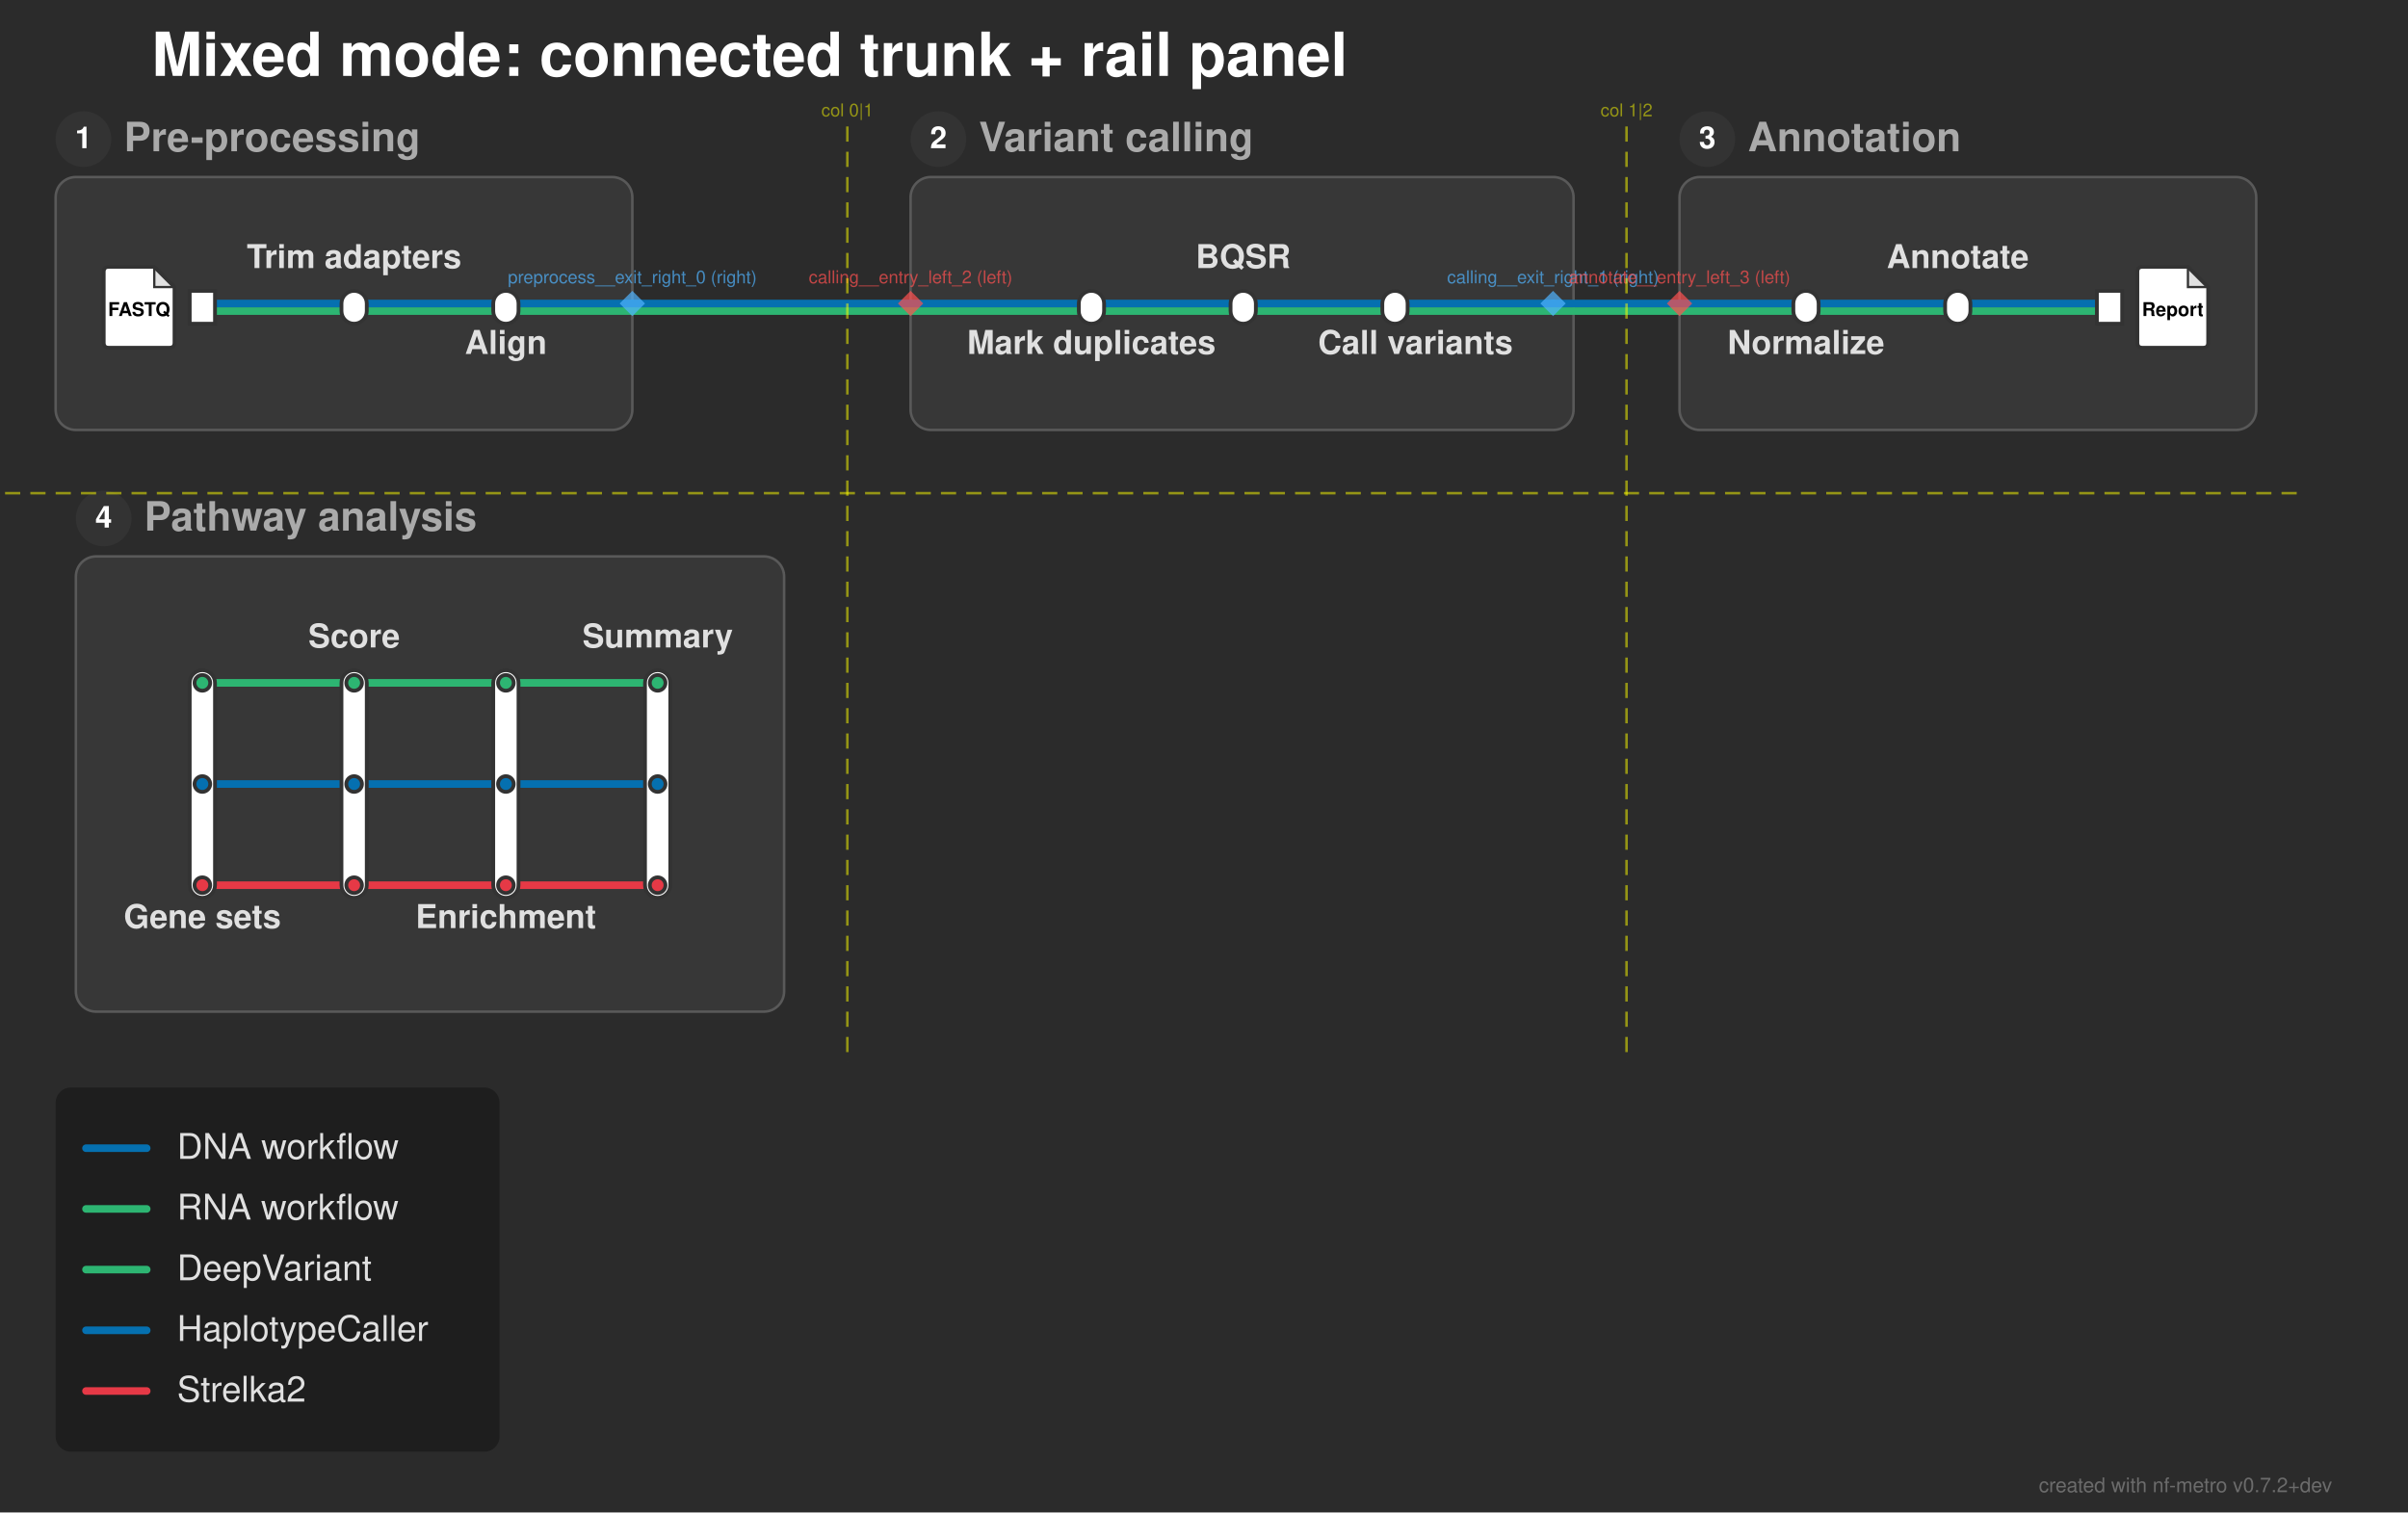
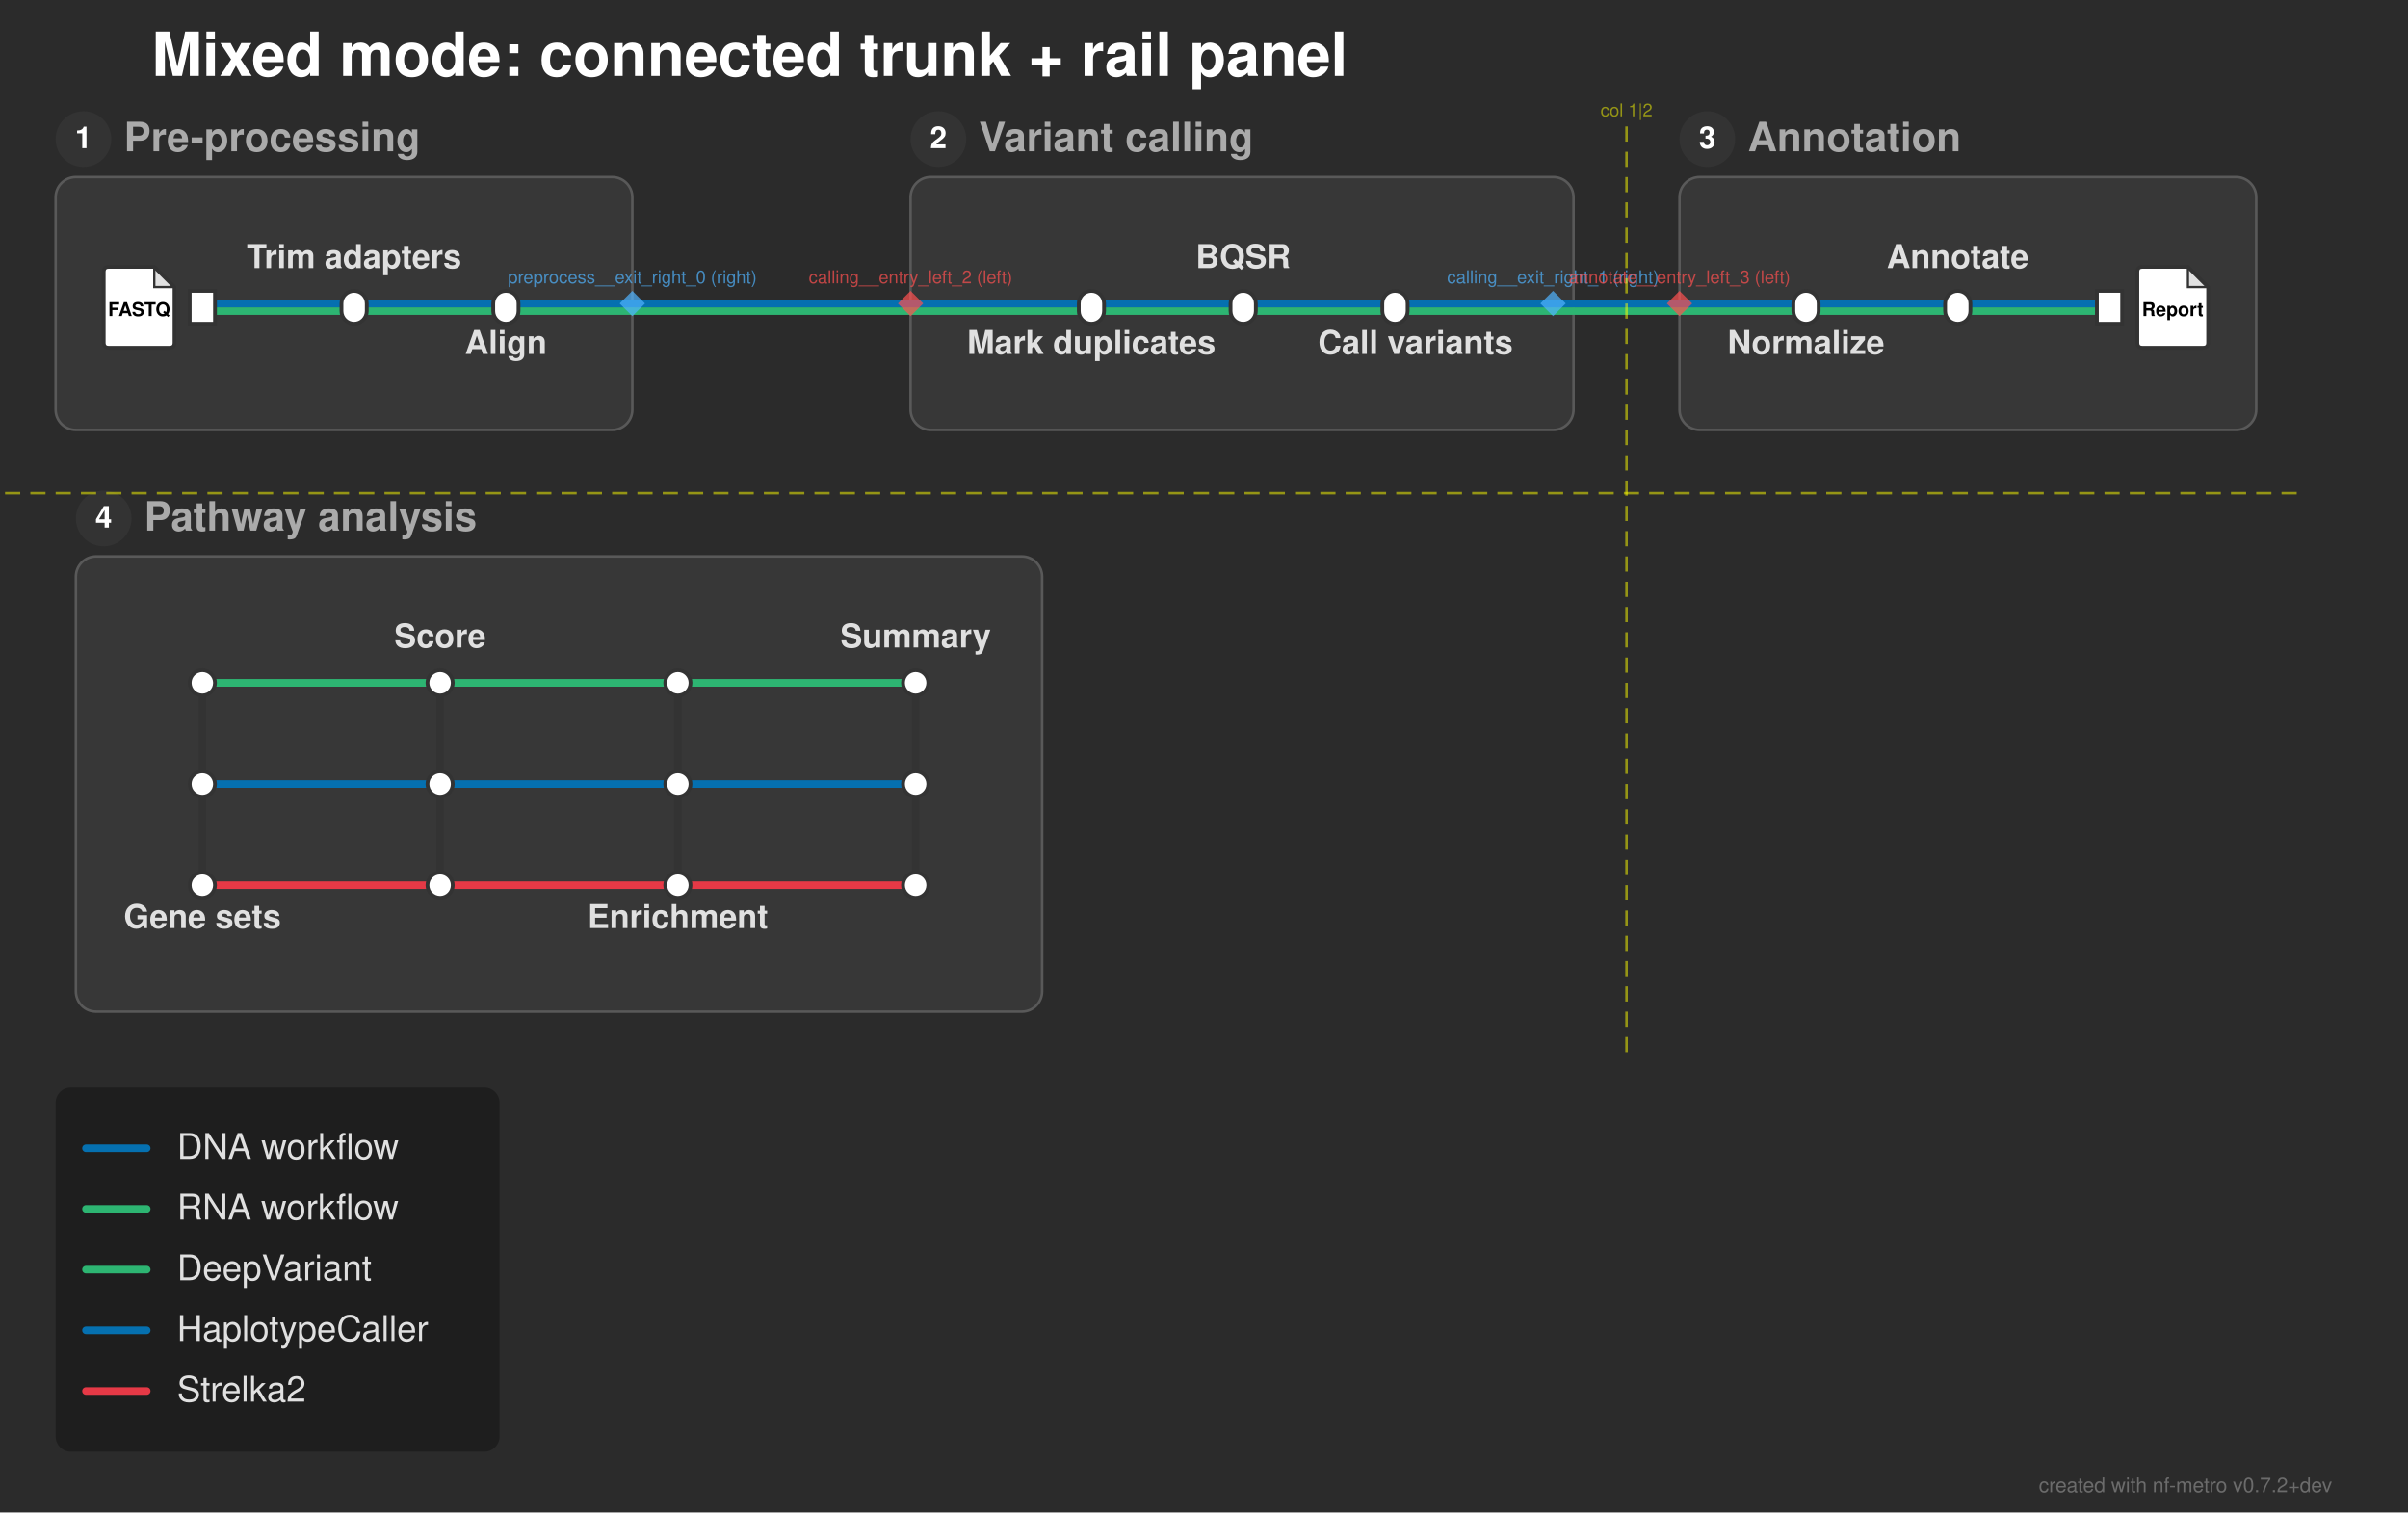
<svg xmlns="http://www.w3.org/2000/svg" width="952" height="598" viewBox="0 0 952 598">
  <defs>
</defs>
  <rect x="0" y="0" width="952" height="598" fill="#2b2b2b" />
  <text x="60.0" y="30.0" font-size="24.0" fill="#ffffff" font-family="'Helvetica Neue', Helvetica, Arial, sans-serif" font-weight="bold" class="nf-metro-title">Mixed mode: connected trunk + rail panel</text>
  <rect x="22.0" y="70.0" width="228.0" height="100.0" rx="8" ry="8" fill="#373737" stroke="#595959" stroke-width="1.0" class="nf-metro-section-box" data-section-id="preprocess" data-section-lines="dna,rna" />
  <circle cx="33.0" cy="55.0" r="11" fill="#333333" class="nf-metro-section-num-circle" data-section-id="preprocess" />
  <text x="33.0" y="55.0" font-size="12" fill="#ffffff" font-family="'Helvetica Neue', Helvetica, Arial, sans-serif" font-weight="bold" text-anchor="middle" dy="0.3em" data-section-id="preprocess">1</text>
  <text x="49.0" y="55.0" font-size="16.0" fill="#aaaaaa" font-family="'Helvetica Neue', Helvetica, Arial, sans-serif" font-weight="bold" dy="0.3em" class="nf-metro-section-label" data-section-id="preprocess">Pre-processing</text>
  <rect x="360.0" y="70.0" width="262.1" height="100.0" rx="8" ry="8" fill="#373737" stroke="#595959" stroke-width="1.0" class="nf-metro-section-box" data-section-id="calling" data-section-lines="dna,rna" />
  <circle cx="371.0" cy="55.0" r="11" fill="#333333" class="nf-metro-section-num-circle" data-section-id="calling" />
  <text x="371.0" y="55.0" font-size="12" fill="#ffffff" font-family="'Helvetica Neue', Helvetica, Arial, sans-serif" font-weight="bold" text-anchor="middle" dy="0.3em" data-section-id="calling">2</text>
  <text x="387.0" y="55.0" font-size="16.0" fill="#aaaaaa" font-family="'Helvetica Neue', Helvetica, Arial, sans-serif" font-weight="bold" dy="0.3em" class="nf-metro-section-label" data-section-id="calling">Variant calling</text>
  <rect x="664.0" y="70.0" width="228.0" height="100.0" rx="8" ry="8" fill="#373737" stroke="#595959" stroke-width="1.0" class="nf-metro-section-box" data-section-id="annotate" data-section-lines="dna,rna" />
  <circle cx="675.0" cy="55.0" r="11" fill="#333333" class="nf-metro-section-num-circle" data-section-id="annotate" />
  <text x="675.0" y="55.0" font-size="12" fill="#ffffff" font-family="'Helvetica Neue', Helvetica, Arial, sans-serif" font-weight="bold" text-anchor="middle" dy="0.3em" data-section-id="annotate">3</text>
  <text x="691.0" y="55.0" font-size="16.0" fill="#aaaaaa" font-family="'Helvetica Neue', Helvetica, Arial, sans-serif" font-weight="bold" dy="0.3em" class="nf-metro-section-label" data-section-id="annotate">Annotation</text>
-   <rect x="30.0" y="220.0" width="280.0" height="180.0" rx="8" ry="8" fill="#373737" stroke="#595959" stroke-width="1.0" class="nf-metro-section-box" data-section-id="pathways" data-section-lines="deepvariant,haplotypecaller,strelka" />
+   <rect x="30.0" y="220.0" width="382.0" height="180.0" rx="8" ry="8" fill="#373737" stroke="#595959" stroke-width="1.0" class="nf-metro-section-box" data-section-id="pathways" data-section-lines="deepvariant,haplotypecaller,strelka" />
  <circle cx="41.0" cy="205.0" r="11" fill="#333333" class="nf-metro-section-num-circle" data-section-id="pathways" />
  <text x="41.0" y="205.0" font-size="12" fill="#ffffff" font-family="'Helvetica Neue', Helvetica, Arial, sans-serif" font-weight="bold" text-anchor="middle" dy="0.3em" data-section-id="pathways">4</text>
  <text x="57.0" y="205.0" font-size="16.0" fill="#aaaaaa" font-family="'Helvetica Neue', Helvetica, Arial, sans-serif" font-weight="bold" dy="0.3em" class="nf-metro-section-label" data-section-id="pathways">Pathway analysis</text>
-   <path d="M80.0,350.0 L140.0,350.0" stroke="#e63946" stroke-width="3.0" stroke-linecap="round" class="metro-line-strelka" data-line-id="strelka" />
-   <path d="M140.0,350.0 L200.0,350.0" stroke="#e63946" stroke-width="3.0" stroke-linecap="round" class="metro-line-strelka" data-line-id="strelka" />
-   <path d="M200.0,350.0 L260.0,350.0" stroke="#e63946" stroke-width="3.0" stroke-linecap="round" class="metro-line-strelka" data-line-id="strelka" />
-   <path d="M80.0,310.0 L140.0,310.0" stroke="#0570b0" stroke-width="3.0" stroke-linecap="round" class="metro-line-haplotypecaller" data-line-id="haplotypecaller" />
-   <path d="M140.0,310.0 L200.0,310.0" stroke="#0570b0" stroke-width="3.0" stroke-linecap="round" class="metro-line-haplotypecaller" data-line-id="haplotypecaller" />
-   <path d="M200.0,310.0 L260.0,310.0" stroke="#0570b0" stroke-width="3.0" stroke-linecap="round" class="metro-line-haplotypecaller" data-line-id="haplotypecaller" />
-   <path d="M80.0,270.0 L140.0,270.0" stroke="#2db572" stroke-width="3.0" stroke-linecap="round" class="metro-line-deepvariant" data-line-id="deepvariant" />
-   <path d="M140.0,270.0 L200.0,270.0" stroke="#2db572" stroke-width="3.0" stroke-linecap="round" class="metro-line-deepvariant" data-line-id="deepvariant" />
-   <path d="M200.0,270.0 L260.0,270.0" stroke="#2db572" stroke-width="3.0" stroke-linecap="round" class="metro-line-deepvariant" data-line-id="deepvariant" />
+   <path d="M80.0,350.0 L174.0,350.0" stroke="#e63946" stroke-width="3.0" stroke-linecap="round" class="metro-line-strelka" data-line-id="strelka" />
+   <path d="M174.0,350.0 L268.0,350.0" stroke="#e63946" stroke-width="3.0" stroke-linecap="round" class="metro-line-strelka" data-line-id="strelka" />
+   <path d="M268.0,350.0 L362.0,350.0" stroke="#e63946" stroke-width="3.0" stroke-linecap="round" class="metro-line-strelka" data-line-id="strelka" />
+   <path d="M80.0,310.0 L174.0,310.0" stroke="#0570b0" stroke-width="3.0" stroke-linecap="round" class="metro-line-haplotypecaller" data-line-id="haplotypecaller" />
+   <path d="M174.0,310.0 L268.0,310.0" stroke="#0570b0" stroke-width="3.0" stroke-linecap="round" class="metro-line-haplotypecaller" data-line-id="haplotypecaller" />
+   <path d="M268.0,310.0 L362.0,310.0" stroke="#0570b0" stroke-width="3.0" stroke-linecap="round" class="metro-line-haplotypecaller" data-line-id="haplotypecaller" />
+   <path d="M80.0,270.0 L174.0,270.0" stroke="#2db572" stroke-width="3.0" stroke-linecap="round" class="metro-line-deepvariant" data-line-id="deepvariant" />
+   <path d="M174.0,270.0 L268.0,270.0" stroke="#2db572" stroke-width="3.0" stroke-linecap="round" class="metro-line-deepvariant" data-line-id="deepvariant" />
+   <path d="M268.0,270.0 L362.0,270.0" stroke="#2db572" stroke-width="3.0" stroke-linecap="round" class="metro-line-deepvariant" data-line-id="deepvariant" />
  <path d="M80.0,123.0 L140.0,123.0" stroke="#2db572" stroke-width="3.0" stroke-linecap="round" class="metro-line-rna" data-line-id="rna" />
  <path d="M140.0,123.0 L200.0,123.0" stroke="#2db572" stroke-width="3.0" stroke-linecap="round" class="metro-line-rna" data-line-id="rna" />
  <path d="M431.5,123.0 L491.5,123.0" stroke="#2db572" stroke-width="3.0" stroke-linecap="round" class="metro-line-rna" data-line-id="rna" />
  <path d="M491.5,123.0 L551.5,123.0" stroke="#2db572" stroke-width="3.0" stroke-linecap="round" class="metro-line-rna" data-line-id="rna" />
  <path d="M714.0,123.0 L774.0,123.0" stroke="#2db572" stroke-width="3.0" stroke-linecap="round" class="metro-line-rna" data-line-id="rna" />
  <path d="M774.0,123.0 L834.0,123.0" stroke="#2db572" stroke-width="3.0" stroke-linecap="round" class="metro-line-rna" data-line-id="rna" />
  <path d="M200.0,123.0 L250.0,123.0" stroke="#2db572" stroke-width="3.0" stroke-linecap="round" class="metro-line-rna" data-line-id="rna" />
  <path d="M360.0,123.0 L431.5,123.0" stroke="#2db572" stroke-width="3.0" stroke-linecap="round" class="metro-line-rna" data-line-id="rna" />
  <path d="M551.5,123.0 L614.0,123.0" stroke="#2db572" stroke-width="3.0" stroke-linecap="round" class="metro-line-rna" data-line-id="rna" />
  <path d="M664.0,123.0 L714.0,123.0" stroke="#2db572" stroke-width="3.0" stroke-linecap="round" class="metro-line-rna" data-line-id="rna" />
  <path d="M250.0,123.0 L360.0,123.0" stroke="#2db572" stroke-width="3.0" stroke-linecap="round" class="metro-line-rna" data-line-id="rna" />
  <path d="M614.0,123.0 L664.0,123.0" stroke="#2db572" stroke-width="3.0" stroke-linecap="round" class="metro-line-rna" data-line-id="rna" />
  <path d="M80.0,120.0 L140.0,120.0" stroke="#0570b0" stroke-width="3.0" stroke-linecap="round" class="metro-line-dna" data-line-id="dna" />
  <path d="M140.0,120.0 L200.0,120.0" stroke="#0570b0" stroke-width="3.0" stroke-linecap="round" class="metro-line-dna" data-line-id="dna" />
  <path d="M431.5,120.0 L491.5,120.0" stroke="#0570b0" stroke-width="3.0" stroke-linecap="round" class="metro-line-dna" data-line-id="dna" />
  <path d="M491.5,120.0 L551.5,120.0" stroke="#0570b0" stroke-width="3.0" stroke-linecap="round" class="metro-line-dna" data-line-id="dna" />
  <path d="M714.0,120.0 L774.0,120.0" stroke="#0570b0" stroke-width="3.0" stroke-linecap="round" class="metro-line-dna" data-line-id="dna" />
  <path d="M774.0,120.0 L834.0,120.0" stroke="#0570b0" stroke-width="3.0" stroke-linecap="round" class="metro-line-dna" data-line-id="dna" />
  <path d="M200.0,120.0 L250.0,120.0" stroke="#0570b0" stroke-width="3.0" stroke-linecap="round" class="metro-line-dna" data-line-id="dna" />
  <path d="M360.0,120.0 L431.5,120.0" stroke="#0570b0" stroke-width="3.0" stroke-linecap="round" class="metro-line-dna" data-line-id="dna" />
  <path d="M551.5,120.0 L614.0,120.0" stroke="#0570b0" stroke-width="3.0" stroke-linecap="round" class="metro-line-dna" data-line-id="dna" />
  <path d="M664.0,120.0 L714.0,120.0" stroke="#0570b0" stroke-width="3.0" stroke-linecap="round" class="metro-line-dna" data-line-id="dna" />
  <path d="M250.0,120.0 L360.0,120.0" stroke="#0570b0" stroke-width="3.0" stroke-linecap="round" class="metro-line-dna" data-line-id="dna" />
  <path d="M614.0,120.0 L664.0,120.0" stroke="#0570b0" stroke-width="3.0" stroke-linecap="round" class="metro-line-dna" data-line-id="dna" />
  <rect x="75.0" y="115.0" width="10.0" height="13.0" fill="#ffffff" stroke="#333333" stroke-width="1.5" class="nf-metro-station" data-station-id="reads_in" data-station-lines="dna,rna" data-station-label="reads_in" data-section-id="preprocess" data-section-name="Pre-processing" />
  <g data-station-id="reads_in">
    <path d="M43.0,105.5 L61.0,105.5 L69.0,113.5 L69.0,135.5 Q69.0,137.5,67.0,137.5 L43.0,137.5 Q41.0,137.5,41.0,135.5 L41.0,107.5 Q41.0,105.5,43.0,105.5 Z" fill="#ffffff" stroke="#333333" stroke-width="1.5" stroke-linejoin="round" />
    <path d="M61.0,105.5 L61.0,113.5 L69.0,113.5 Z" fill="#333333" opacity="0.15" stroke="none" />
    <path d="M61.0,105.5 L61.0,113.5 L69.0,113.5" fill="none" stroke="#333333" stroke-width="0.9" />
    <text x="55.0" y="122.7" font-size="7.5" fill="#000000" font-family="'Helvetica Neue', Helvetica, Arial, sans-serif" font-weight="bold" text-anchor="middle" dy="0.3em">FASTQ</text>
  </g>
  <rect x="135.0" y="115.0" width="10.0" height="13.0" rx="5.0" ry="5.0" fill="#ffffff" stroke="#333333" stroke-width="1.5" class="nf-metro-station" data-station-id="trim" data-station-lines="dna,rna" data-station-label="Trim adapters" data-section-id="preprocess" data-section-name="Pre-processing" />
  <rect x="195.0" y="115.0" width="10.0" height="13.0" rx="5.0" ry="5.0" fill="#ffffff" stroke="#333333" stroke-width="1.5" class="nf-metro-station" data-station-id="align" data-station-lines="dna,rna" data-station-label="Align" data-section-id="preprocess" data-section-name="Pre-processing" />
  <rect x="426.5" y="115.0" width="10.0" height="13.0" rx="5.0" ry="5.0" fill="#ffffff" stroke="#333333" stroke-width="1.5" class="nf-metro-station" data-station-id="markdup" data-station-lines="dna,rna" data-station-label="Mark duplicates" data-section-id="calling" data-section-name="Variant calling" />
  <rect x="486.5" y="115.0" width="10.0" height="13.0" rx="5.0" ry="5.0" fill="#ffffff" stroke="#333333" stroke-width="1.5" class="nf-metro-station" data-station-id="bqsr" data-station-lines="dna,rna" data-station-label="BQSR" data-section-id="calling" data-section-name="Variant calling" />
  <rect x="546.5" y="115.0" width="10.0" height="13.0" rx="5.0" ry="5.0" fill="#ffffff" stroke="#333333" stroke-width="1.5" class="nf-metro-station" data-station-id="callvar" data-station-lines="dna,rna" data-station-label="Call variants" data-section-id="calling" data-section-name="Variant calling" />
  <rect x="709.0" y="115.0" width="10.0" height="13.0" rx="5.0" ry="5.0" fill="#ffffff" stroke="#333333" stroke-width="1.5" class="nf-metro-station" data-station-id="norm" data-station-lines="dna,rna" data-station-label="Normalize" data-section-id="annotate" data-section-name="Annotation" />
  <rect x="769.0" y="115.0" width="10.0" height="13.0" rx="5.0" ry="5.0" fill="#ffffff" stroke="#333333" stroke-width="1.5" class="nf-metro-station" data-station-id="vep" data-station-lines="dna,rna" data-station-label="Annotate" data-section-id="annotate" data-section-name="Annotation" />
  <rect x="829.0" y="115.0" width="10.0" height="13.0" fill="#ffffff" stroke="#333333" stroke-width="1.5" class="nf-metro-station" data-station-id="report_out" data-station-lines="dna,rna" data-station-label="report_out" data-section-id="annotate" data-section-name="Annotation" />
  <g data-station-id="report_out">
    <path d="M847.0,105.5 L865.0,105.5 L873.0,113.5 L873.0,135.5 Q873.0,137.5,871.0,137.5 L847.0,137.5 Q845.0,137.5,845.0,135.5 L845.0,107.5 Q845.0,105.5,847.0,105.5 Z" fill="#ffffff" stroke="#333333" stroke-width="1.5" stroke-linejoin="round" />
    <path d="M865.0,105.5 L865.0,113.5 L873.0,113.5 Z" fill="#333333" opacity="0.15" stroke="none" />
    <path d="M865.0,105.5 L865.0,113.5 L873.0,113.5" fill="none" stroke="#333333" stroke-width="0.9" />
    <text x="859.0" y="122.7" font-size="7.5" fill="#000000" font-family="'Helvetica Neue', Helvetica, Arial, sans-serif" font-weight="bold" text-anchor="middle" dy="0.3em">Report</text>
  </g>
-   <rect x="75.0" y="265.0" width="10.0" height="90.0" rx="5.0" ry="5.0" fill="#ffffff" stroke="#333333" stroke-width="1.5" class="nf-metro-station" data-station-id="gene_in" data-station-lines="deepvariant,haplotypecaller,strelka" data-station-label="Gene sets" data-section-id="pathways" data-section-name="Pathway analysis" />
-   <circle cx="80.0" cy="270.0" r="3.1" fill="#2db572" stroke="#333333" stroke-width="1.5" class="nf-metro-rail-knob" data-station-id="gene_in" data-line-id="deepvariant" />
-   <circle cx="80.0" cy="310.0" r="3.1" fill="#0570b0" stroke="#333333" stroke-width="1.5" class="nf-metro-rail-knob" data-station-id="gene_in" data-line-id="haplotypecaller" />
-   <circle cx="80.0" cy="350.0" r="3.1" fill="#e63946" stroke="#333333" stroke-width="1.5" class="nf-metro-rail-knob" data-station-id="gene_in" data-line-id="strelka" />
-   <rect x="135.0" y="265.0" width="10.0" height="90.0" rx="5.0" ry="5.0" fill="#ffffff" stroke="#333333" stroke-width="1.5" class="nf-metro-station" data-station-id="score" data-station-lines="deepvariant,haplotypecaller,strelka" data-station-label="Score" data-section-id="pathways" data-section-name="Pathway analysis" />
-   <circle cx="140.0" cy="270.0" r="3.1" fill="#2db572" stroke="#333333" stroke-width="1.5" class="nf-metro-rail-knob" data-station-id="score" data-line-id="deepvariant" />
-   <circle cx="140.0" cy="310.0" r="3.1" fill="#0570b0" stroke="#333333" stroke-width="1.5" class="nf-metro-rail-knob" data-station-id="score" data-line-id="haplotypecaller" />
-   <circle cx="140.0" cy="350.0" r="3.1" fill="#e63946" stroke="#333333" stroke-width="1.5" class="nf-metro-rail-knob" data-station-id="score" data-line-id="strelka" />
-   <rect x="195.0" y="265.0" width="10.0" height="90.0" rx="5.0" ry="5.0" fill="#ffffff" stroke="#333333" stroke-width="1.5" class="nf-metro-station" data-station-id="enrich" data-station-lines="deepvariant,haplotypecaller,strelka" data-station-label="Enrichment" data-section-id="pathways" data-section-name="Pathway analysis" />
-   <circle cx="200.0" cy="270.0" r="3.1" fill="#2db572" stroke="#333333" stroke-width="1.5" class="nf-metro-rail-knob" data-station-id="enrich" data-line-id="deepvariant" />
-   <circle cx="200.0" cy="310.0" r="3.1" fill="#0570b0" stroke="#333333" stroke-width="1.5" class="nf-metro-rail-knob" data-station-id="enrich" data-line-id="haplotypecaller" />
-   <circle cx="200.0" cy="350.0" r="3.1" fill="#e63946" stroke="#333333" stroke-width="1.5" class="nf-metro-rail-knob" data-station-id="enrich" data-line-id="strelka" />
-   <rect x="255.0" y="265.0" width="10.0" height="90.0" rx="5.0" ry="5.0" fill="#ffffff" stroke="#333333" stroke-width="1.5" class="nf-metro-station" data-station-id="summary" data-station-lines="deepvariant,haplotypecaller,strelka" data-station-label="Summary" data-section-id="pathways" data-section-name="Pathway analysis" />
-   <circle cx="260.0" cy="270.0" r="3.1" fill="#2db572" stroke="#333333" stroke-width="1.5" class="nf-metro-rail-knob" data-station-id="summary" data-line-id="deepvariant" />
-   <circle cx="260.0" cy="310.0" r="3.1" fill="#0570b0" stroke="#333333" stroke-width="1.5" class="nf-metro-rail-knob" data-station-id="summary" data-line-id="haplotypecaller" />
-   <circle cx="260.0" cy="350.0" r="3.1" fill="#e63946" stroke="#333333" stroke-width="1.5" class="nf-metro-rail-knob" data-station-id="summary" data-line-id="strelka" />
+   <path d="M80.0,270.0 L80.0,350.0" stroke="#333333" stroke-width="3.0" class="nf-metro-rail-connector" data-station-id="gene_in" data-station-lines="deepvariant,haplotypecaller,strelka" data-station-label="Gene sets" data-section-id="pathways" data-section-name="Pathway analysis" />
+   <circle cx="80.0" cy="270.0" r="5.0" fill="#ffffff" stroke="#333333" stroke-width="1.5" class="nf-metro-rail-knob" data-station-id="gene_in" data-line-id="deepvariant" />
+   <circle cx="80.0" cy="310.0" r="5.0" fill="#ffffff" stroke="#333333" stroke-width="1.5" class="nf-metro-rail-knob" data-station-id="gene_in" data-line-id="haplotypecaller" />
+   <circle cx="80.0" cy="350.0" r="5.0" fill="#ffffff" stroke="#333333" stroke-width="1.5" class="nf-metro-rail-knob" data-station-id="gene_in" data-line-id="strelka" />
+   <path d="M174.0,270.0 L174.0,350.0" stroke="#333333" stroke-width="3.0" class="nf-metro-rail-connector" data-station-id="score" data-station-lines="deepvariant,haplotypecaller,strelka" data-station-label="Score" data-section-id="pathways" data-section-name="Pathway analysis" />
+   <circle cx="174.0" cy="270.0" r="5.0" fill="#ffffff" stroke="#333333" stroke-width="1.5" class="nf-metro-rail-knob" data-station-id="score" data-line-id="deepvariant" />
+   <circle cx="174.0" cy="310.0" r="5.0" fill="#ffffff" stroke="#333333" stroke-width="1.5" class="nf-metro-rail-knob" data-station-id="score" data-line-id="haplotypecaller" />
+   <circle cx="174.0" cy="350.0" r="5.0" fill="#ffffff" stroke="#333333" stroke-width="1.5" class="nf-metro-rail-knob" data-station-id="score" data-line-id="strelka" />
+   <path d="M268.0,270.0 L268.0,350.0" stroke="#333333" stroke-width="3.0" class="nf-metro-rail-connector" data-station-id="enrich" data-station-lines="deepvariant,haplotypecaller,strelka" data-station-label="Enrichment" data-section-id="pathways" data-section-name="Pathway analysis" />
+   <circle cx="268.0" cy="270.0" r="5.0" fill="#ffffff" stroke="#333333" stroke-width="1.5" class="nf-metro-rail-knob" data-station-id="enrich" data-line-id="deepvariant" />
+   <circle cx="268.0" cy="310.0" r="5.0" fill="#ffffff" stroke="#333333" stroke-width="1.5" class="nf-metro-rail-knob" data-station-id="enrich" data-line-id="haplotypecaller" />
+   <circle cx="268.0" cy="350.0" r="5.0" fill="#ffffff" stroke="#333333" stroke-width="1.5" class="nf-metro-rail-knob" data-station-id="enrich" data-line-id="strelka" />
+   <path d="M362.0,270.0 L362.0,350.0" stroke="#333333" stroke-width="3.0" class="nf-metro-rail-connector" data-station-id="summary" data-station-lines="deepvariant,haplotypecaller,strelka" data-station-label="Summary" data-section-id="pathways" data-section-name="Pathway analysis" />
+   <circle cx="362.0" cy="270.0" r="5.0" fill="#ffffff" stroke="#333333" stroke-width="1.5" class="nf-metro-rail-knob" data-station-id="summary" data-line-id="deepvariant" />
+   <circle cx="362.0" cy="310.0" r="5.0" fill="#ffffff" stroke="#333333" stroke-width="1.5" class="nf-metro-rail-knob" data-station-id="summary" data-line-id="haplotypecaller" />
+   <circle cx="362.0" cy="350.0" r="5.0" fill="#ffffff" stroke="#333333" stroke-width="1.5" class="nf-metro-rail-knob" data-station-id="summary" data-line-id="strelka" />
  <text x="431.5" y="134.0" font-size="13.0" fill="#e0e0e0" font-family="'Helvetica Neue', Helvetica, Arial, sans-serif" font-weight="bold" text-anchor="middle" dominant-baseline="hanging" data-station-id="markdup" class="nf-metro-station-label">Mark duplicates</text>
  <text x="714.0" y="134.0" font-size="13.0" fill="#e0e0e0" font-family="'Helvetica Neue', Helvetica, Arial, sans-serif" font-weight="bold" text-anchor="middle" dominant-baseline="hanging" data-station-id="norm" class="nf-metro-station-label">Normalize</text>
  <text x="80.0" y="361.0" font-size="13.0" fill="#e0e0e0" font-family="'Helvetica Neue', Helvetica, Arial, sans-serif" font-weight="bold" text-anchor="middle" dominant-baseline="hanging" data-station-id="gene_in" class="nf-metro-station-label">Gene sets</text>
  <text x="140.0" y="106.0" font-size="13.0" fill="#e0e0e0" font-family="'Helvetica Neue', Helvetica, Arial, sans-serif" font-weight="bold" text-anchor="middle" dominant-baseline="auto" data-station-id="trim" class="nf-metro-station-label">Trim adapters</text>
  <text x="491.5" y="106.0" font-size="13.0" fill="#e0e0e0" font-family="'Helvetica Neue', Helvetica, Arial, sans-serif" font-weight="bold" text-anchor="middle" dominant-baseline="auto" data-station-id="bqsr" class="nf-metro-station-label">BQSR</text>
  <text x="774.0" y="106.0" font-size="13.0" fill="#e0e0e0" font-family="'Helvetica Neue', Helvetica, Arial, sans-serif" font-weight="bold" text-anchor="middle" dominant-baseline="auto" data-station-id="vep" class="nf-metro-station-label">Annotate</text>
-   <text x="140.0" y="256.0" font-size="13.0" fill="#e0e0e0" font-family="'Helvetica Neue', Helvetica, Arial, sans-serif" font-weight="bold" text-anchor="middle" dominant-baseline="auto" data-station-id="score" class="nf-metro-station-label">Score</text>
+   <text x="174.0" y="256.0" font-size="13.0" fill="#e0e0e0" font-family="'Helvetica Neue', Helvetica, Arial, sans-serif" font-weight="bold" text-anchor="middle" dominant-baseline="auto" data-station-id="score" class="nf-metro-station-label">Score</text>
  <text x="200.0" y="134.0" font-size="13.0" fill="#e0e0e0" font-family="'Helvetica Neue', Helvetica, Arial, sans-serif" font-weight="bold" text-anchor="middle" dominant-baseline="hanging" data-station-id="align" class="nf-metro-station-label">Align</text>
  <text x="559.6" y="134.0" font-size="13.0" fill="#e0e0e0" font-family="'Helvetica Neue', Helvetica, Arial, sans-serif" font-weight="bold" text-anchor="middle" dominant-baseline="hanging" data-station-id="callvar" class="nf-metro-station-label">Call variants</text>
-   <text x="200.0" y="361.0" font-size="13.0" fill="#e0e0e0" font-family="'Helvetica Neue', Helvetica, Arial, sans-serif" font-weight="bold" text-anchor="middle" dominant-baseline="hanging" data-station-id="enrich" class="nf-metro-station-label">Enrichment</text>
-   <text x="260.0" y="256.0" font-size="13.0" fill="#e0e0e0" font-family="'Helvetica Neue', Helvetica, Arial, sans-serif" font-weight="bold" text-anchor="middle" dominant-baseline="auto" data-station-id="summary" class="nf-metro-station-label">Summary</text>
+   <text x="268.0" y="361.0" font-size="13.0" fill="#e0e0e0" font-family="'Helvetica Neue', Helvetica, Arial, sans-serif" font-weight="bold" text-anchor="middle" dominant-baseline="hanging" data-station-id="enrich" class="nf-metro-station-label">Enrichment</text>
+   <text x="362.0" y="256.0" font-size="13.0" fill="#e0e0e0" font-family="'Helvetica Neue', Helvetica, Arial, sans-serif" font-weight="bold" text-anchor="middle" dominant-baseline="auto" data-station-id="summary" class="nf-metro-station-label">Summary</text>
  <path d="M250.0,115.0 L255.0,120.0 L250.0,125.0 L245.0,120.0 Z" fill="rgba(80, 180, 255, 0.7)" stroke="none" />
  <text x="250.0" y="112.0" font-size="7" fill="rgba(80, 180, 255, 0.7)" font-family="'Helvetica Neue', Helvetica, Arial, sans-serif" text-anchor="middle" dominant-baseline="auto">preprocess__exit_right_0 (right)</text>
  <path d="M614.0,115.0 L619.0,120.0 L614.0,125.0 L609.0,120.0 Z" fill="rgba(80, 180, 255, 0.7)" stroke="none" />
  <text x="614.0" y="112.0" font-size="7" fill="rgba(80, 180, 255, 0.7)" font-family="'Helvetica Neue', Helvetica, Arial, sans-serif" text-anchor="middle" dominant-baseline="auto">calling__exit_right_1 (right)</text>
  <path d="M360.0,115.0 L365.0,120.0 L360.0,125.0 L355.0,120.0 Z" fill="rgba(255, 80, 80, 0.7)" stroke="none" />
  <text x="360.0" y="112.0" font-size="7" fill="rgba(255, 80, 80, 0.7)" font-family="'Helvetica Neue', Helvetica, Arial, sans-serif" text-anchor="middle" dominant-baseline="auto">calling__entry_left_2 (left)</text>
  <path d="M664.0,115.0 L669.0,120.0 L664.0,125.0 L659.0,120.0 Z" fill="rgba(255, 80, 80, 0.7)" stroke="none" />
  <text x="664.0" y="112.0" font-size="7" fill="rgba(255, 80, 80, 0.7)" font-family="'Helvetica Neue', Helvetica, Arial, sans-serif" text-anchor="middle" dominant-baseline="auto">annotate__entry_left_3 (left)</text>
-   <path d="M335.0,50.0 L335.0,420.0" stroke="rgba(255, 255, 0, 0.5)" stroke-width="1" stroke-dasharray="6,4" />
-   <text x="335.0" y="46.0" font-size="7" fill="rgba(255, 255, 0, 0.5)" font-family="'Helvetica Neue', Helvetica, Arial, sans-serif" text-anchor="middle">col 0|1</text>
  <path d="M643.05,50.0 L643.05,420.0" stroke="rgba(255, 255, 0, 0.5)" stroke-width="1" stroke-dasharray="6,4" />
  <text x="643.05" y="46.0" font-size="7" fill="rgba(255, 255, 0, 0.5)" font-family="'Helvetica Neue', Helvetica, Arial, sans-serif" text-anchor="middle">col 1|2</text>
  <path d="M2.0,195.0 L912.0,195.0" stroke="rgba(255, 255, 0, 0.5)" stroke-width="1" stroke-dasharray="6,4" />
  <text x="-2.0" y="195.0" font-size="7" fill="rgba(255, 255, 0, 0.5)" font-family="'Helvetica Neue', Helvetica, Arial, sans-serif" text-anchor="end">row 0|1</text>
  <rect x="22.0" y="430.0" width="175.5" height="144.0" rx="6" ry="6" fill="rgba(0, 0, 0, 0.3)" />
  <path d="M34.0,454.0 L58.0,454.0" stroke="#0570b0" stroke-width="3.0" stroke-linecap="round" />
  <text x="70.0" y="454.0" font-size="14.0" fill="#e0e0e0" font-family="'Helvetica Neue', Helvetica, Arial, sans-serif" dy="0.3em">DNA workflow</text>
  <path d="M34.0,478.0 L58.0,478.0" stroke="#2db572" stroke-width="3.0" stroke-linecap="round" />
  <text x="70.0" y="478.0" font-size="14.0" fill="#e0e0e0" font-family="'Helvetica Neue', Helvetica, Arial, sans-serif" dy="0.3em">RNA workflow</text>
  <path d="M34.0,502.0 L58.0,502.0" stroke="#2db572" stroke-width="3.0" stroke-linecap="round" />
  <text x="70.0" y="502.0" font-size="14.0" fill="#e0e0e0" font-family="'Helvetica Neue', Helvetica, Arial, sans-serif" dy="0.3em">DeepVariant</text>
  <path d="M34.0,526.0 L58.0,526.0" stroke="#0570b0" stroke-width="3.0" stroke-linecap="round" />
  <text x="70.0" y="526.0" font-size="14.0" fill="#e0e0e0" font-family="'Helvetica Neue', Helvetica, Arial, sans-serif" dy="0.3em">HaplotypeCaller</text>
  <path d="M34.0,550.0 L58.0,550.0" stroke="#e63946" stroke-width="3.0" stroke-linecap="round" />
  <text x="70.0" y="550.0" font-size="14.0" fill="#e0e0e0" font-family="'Helvetica Neue', Helvetica, Arial, sans-serif" dy="0.3em">Strelka2</text>
  <text x="922.0" y="590.0" font-size="8" fill="rgba(150, 150, 150, 0.6)" font-family="'Helvetica Neue', Helvetica, Arial, sans-serif" text-anchor="end">created with nf-metro v0.7.2+dev</text>
</svg>
